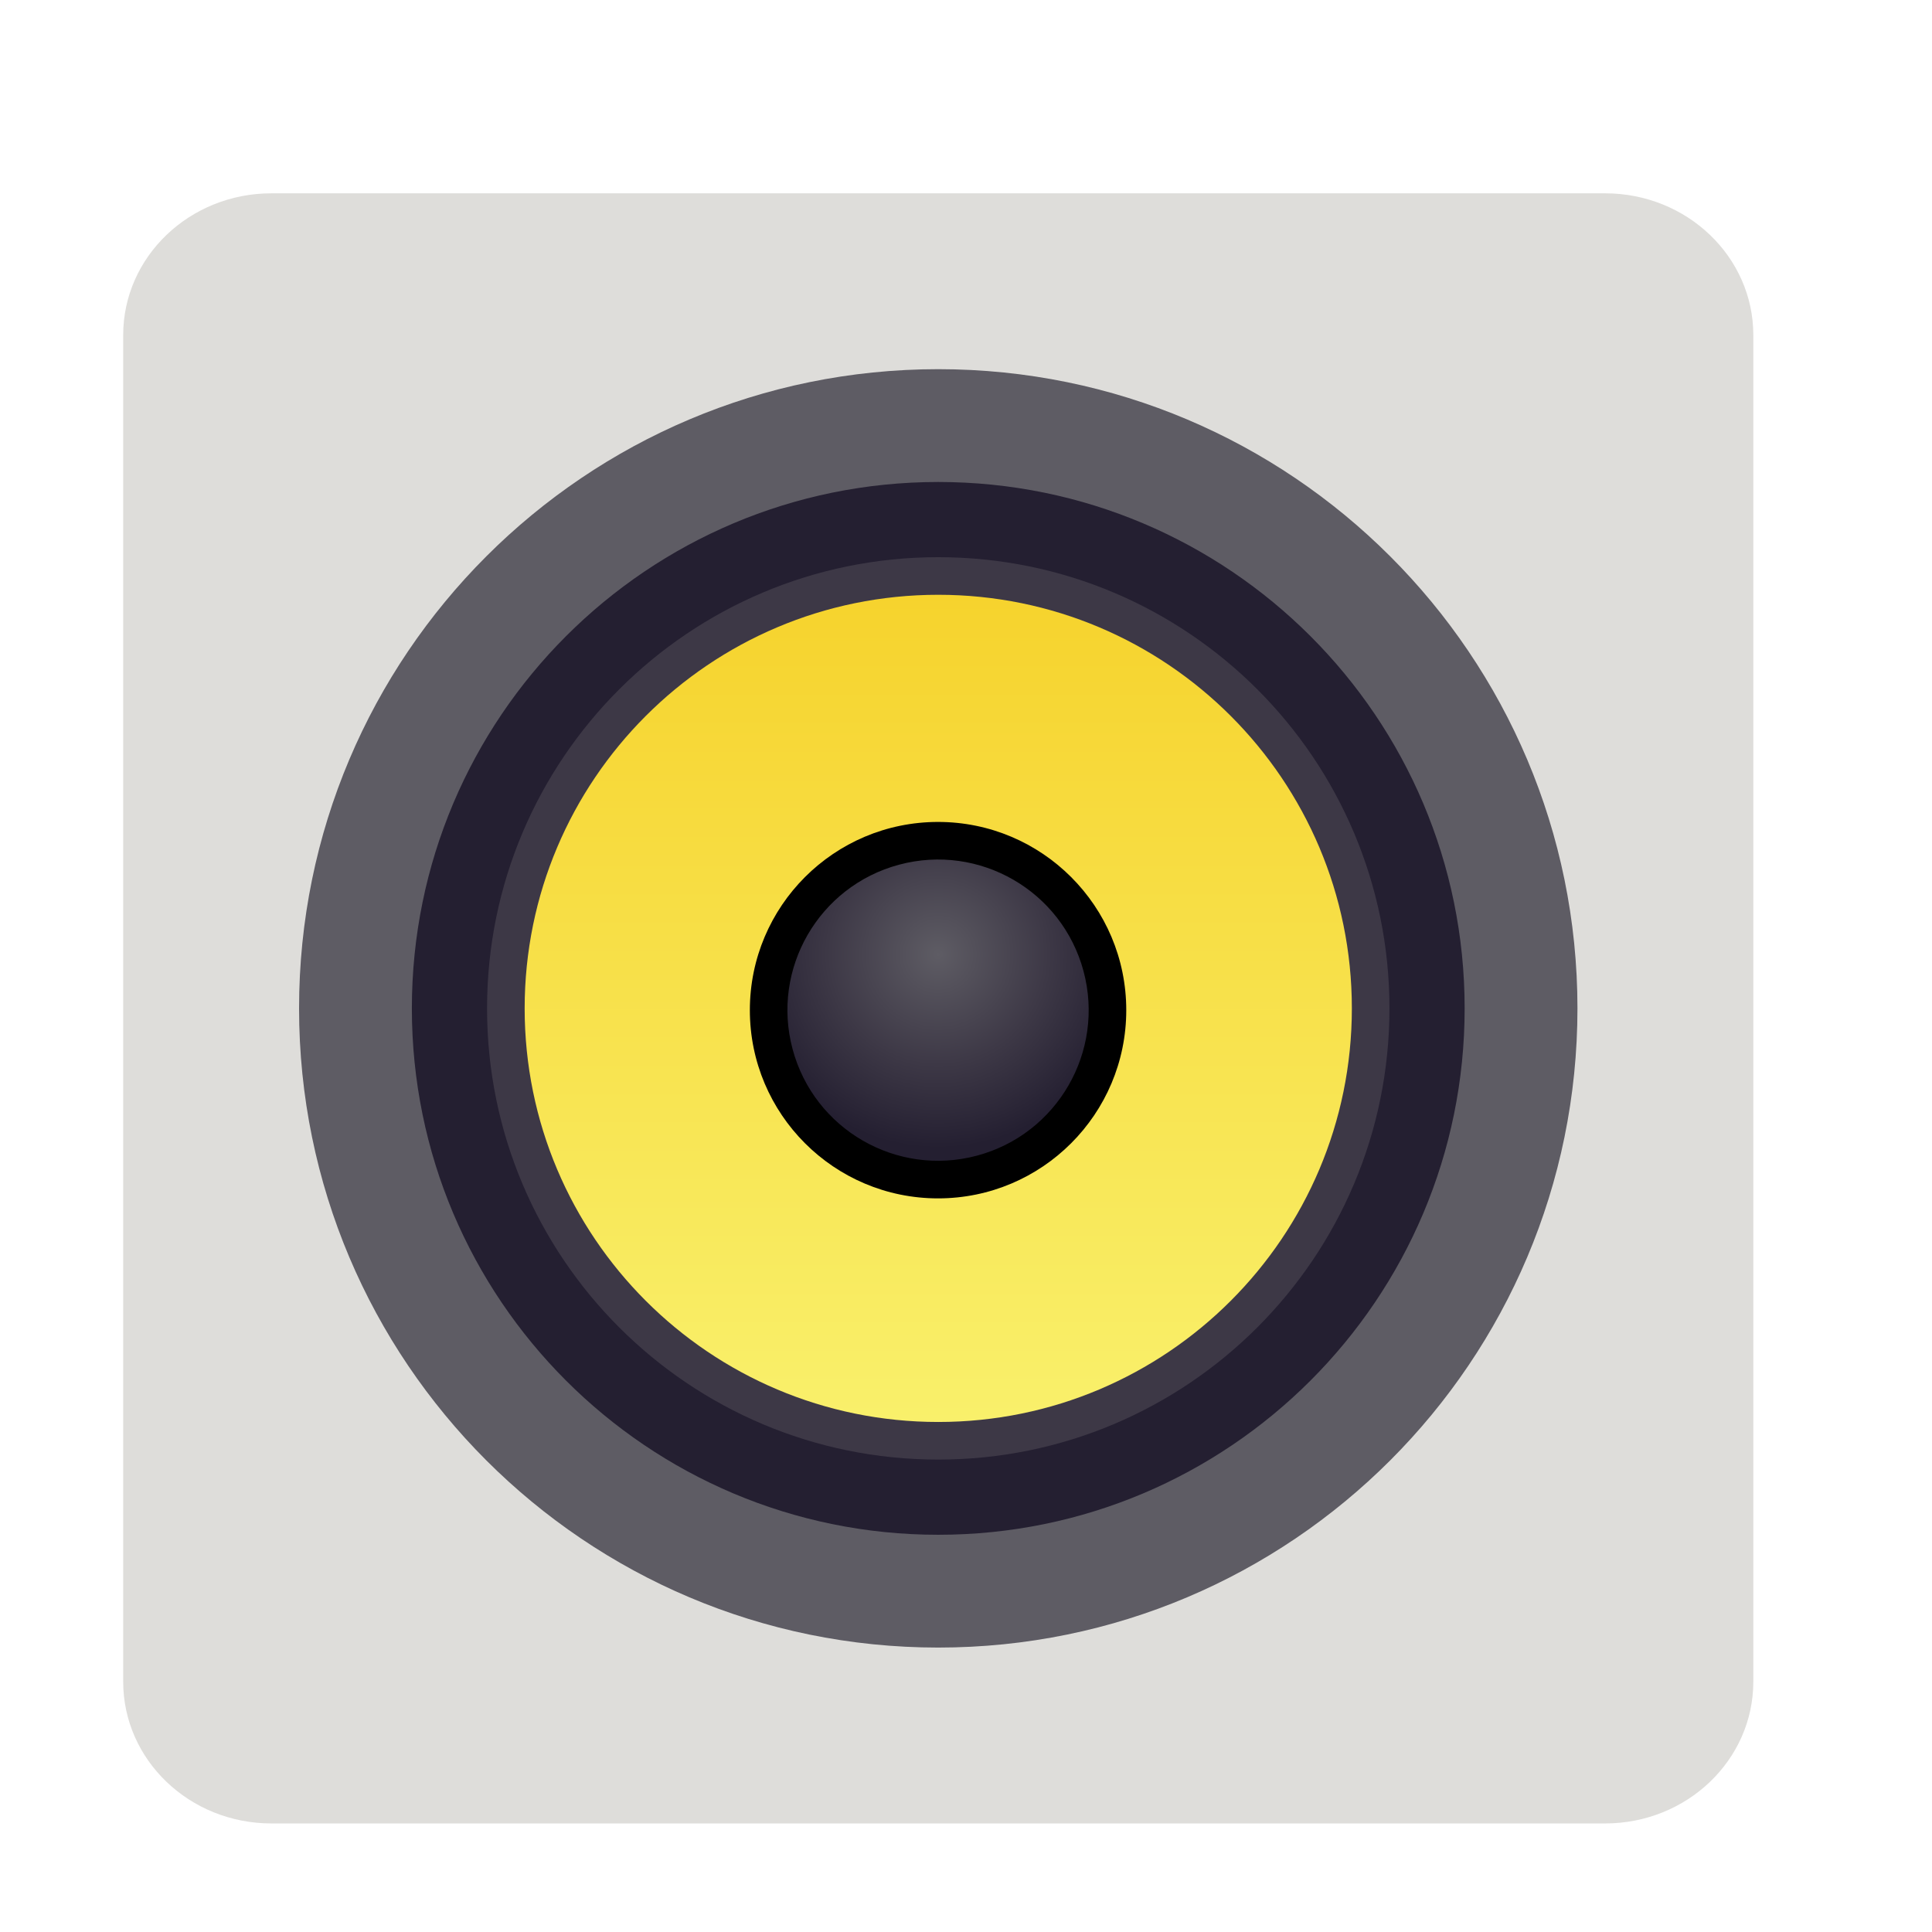
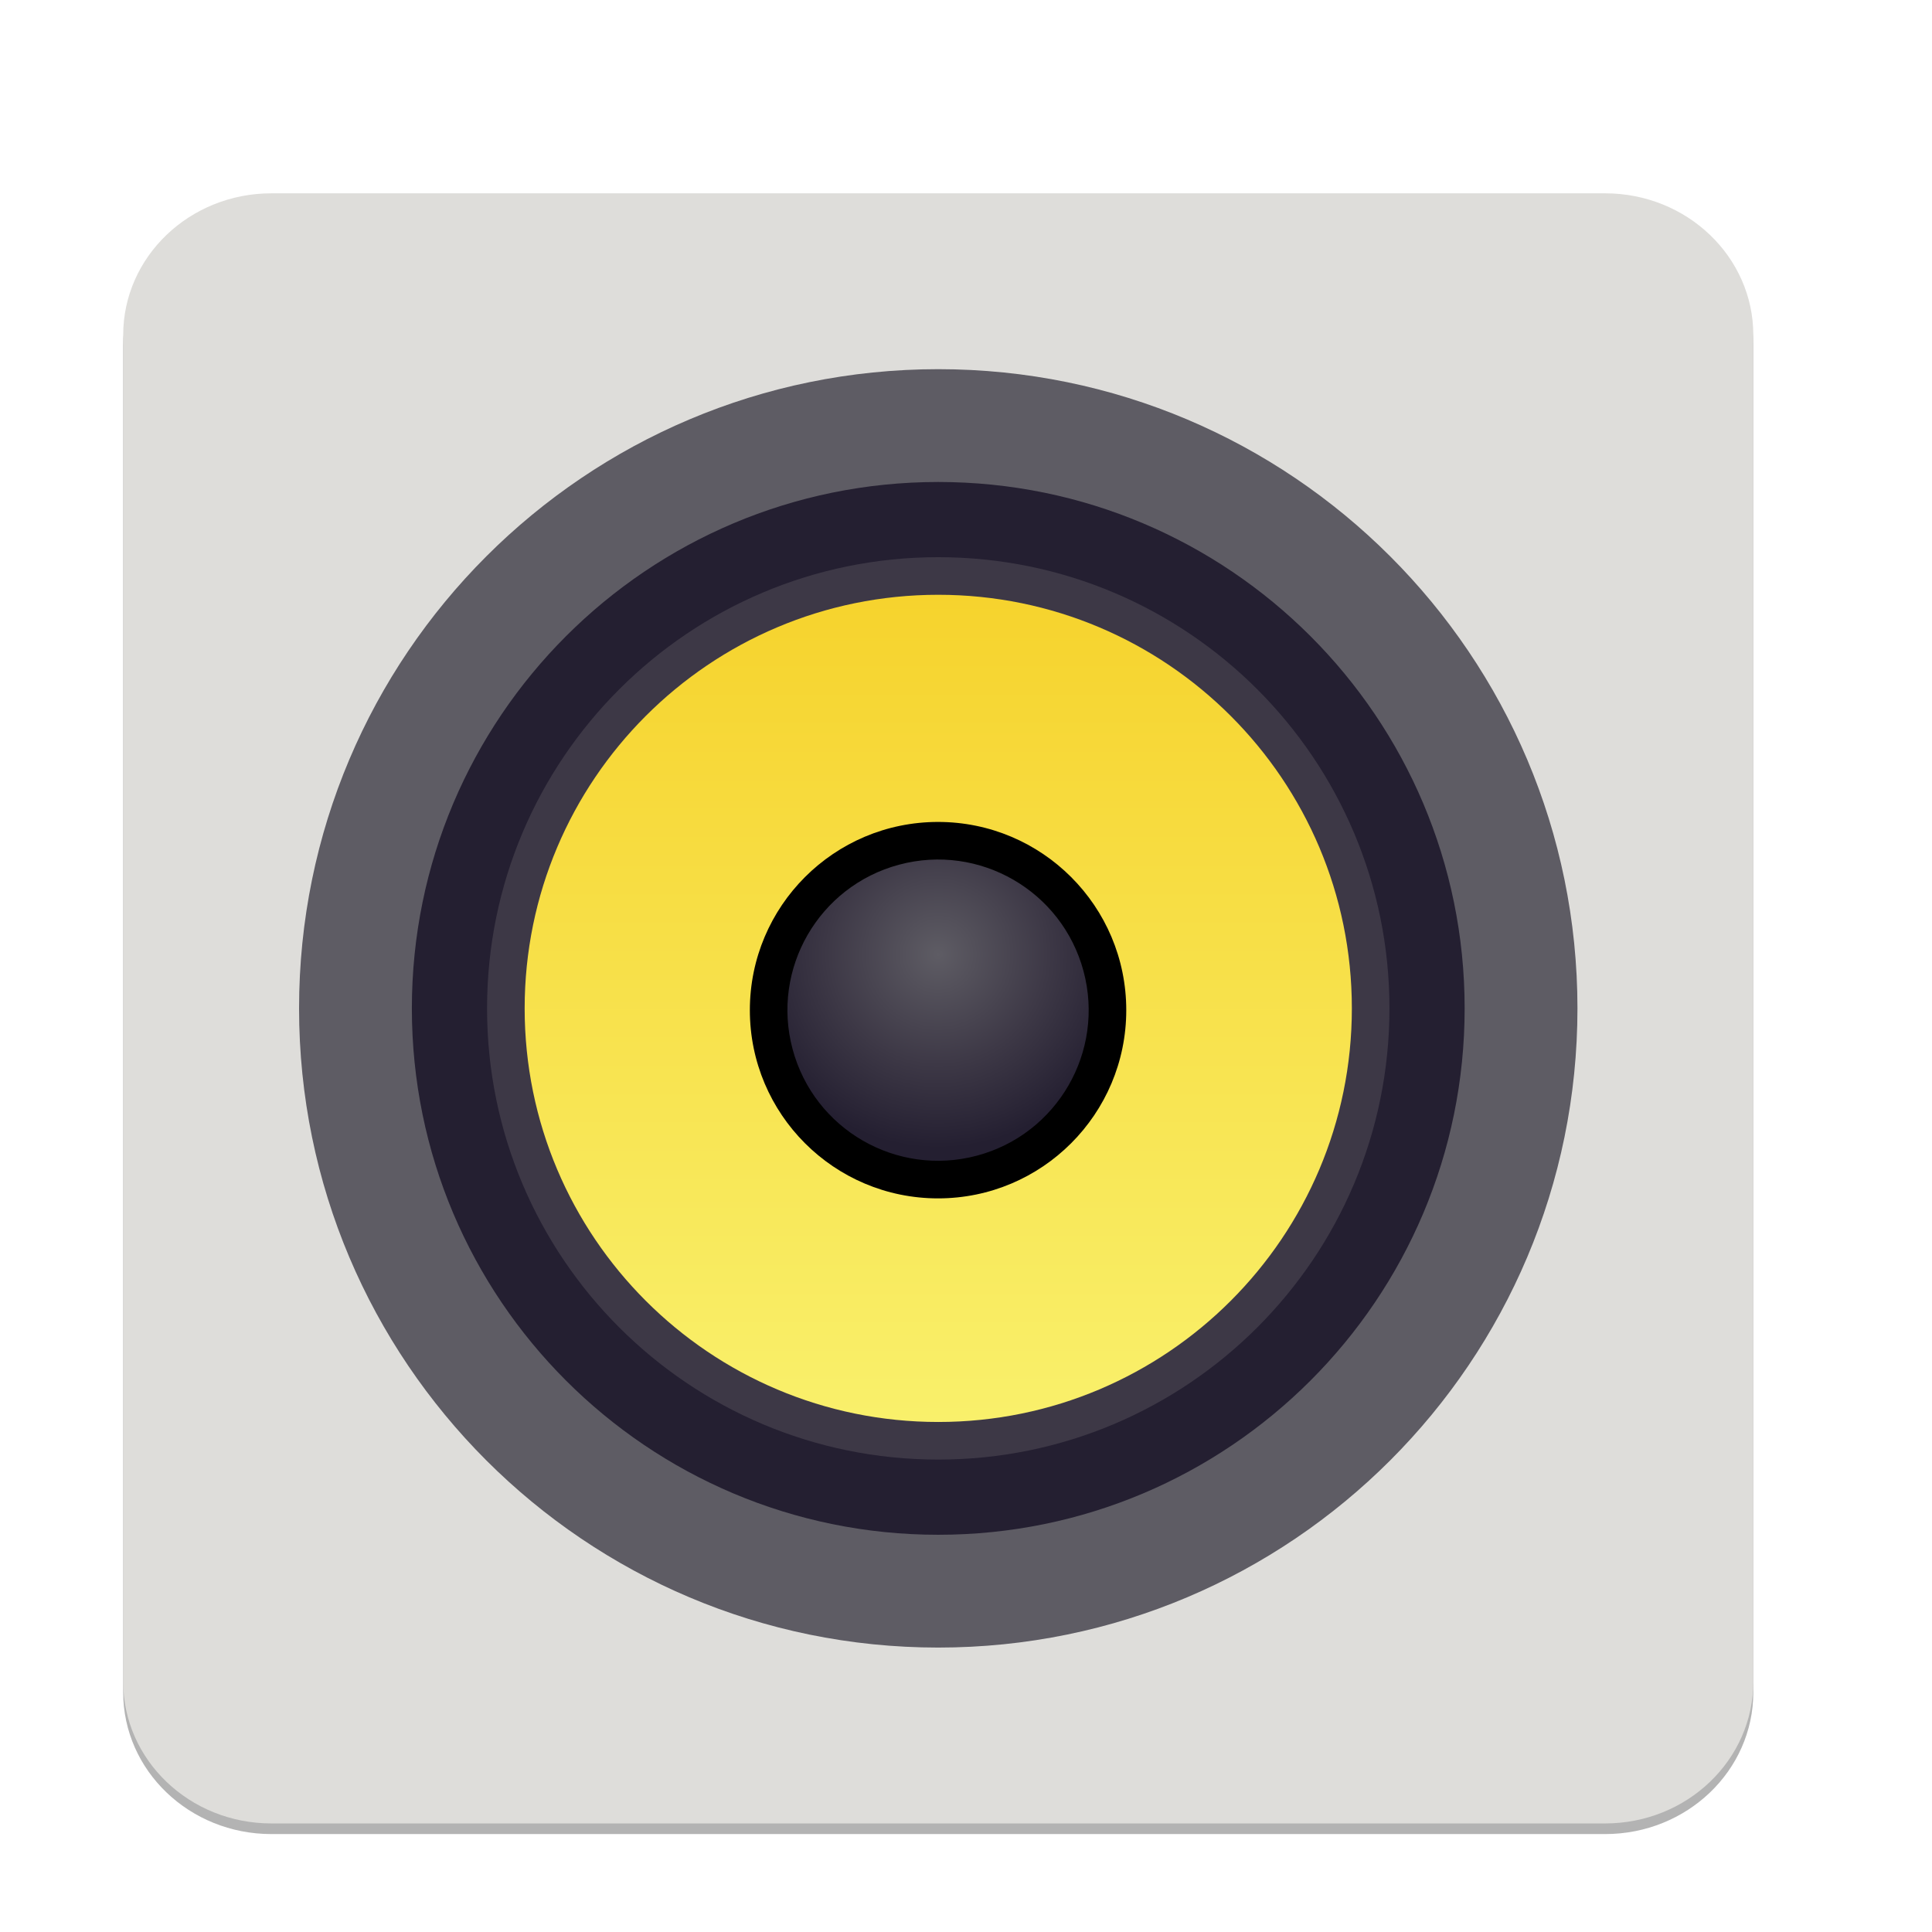
<svg xmlns="http://www.w3.org/2000/svg" xmlns:xlink="http://www.w3.org/1999/xlink" width="128" height="128" version="1.0" id="svg67">
  <defs id="defs45">
    <linearGradient id="e">
      <stop offset="0" stop-color="#5e5c64" id="stop2" />
      <stop offset=".572" stop-color="#3d3846" id="stop4" />
      <stop offset="1" stop-color="#241f31" id="stop6" />
    </linearGradient>
    <linearGradient id="d">
      <stop offset="0" stop-color="#77767b" id="stop9" />
      <stop offset=".05" stop-color="#c0bfbc" id="stop11" />
      <stop offset=".1" stop-color="#9a9996" id="stop13" />
      <stop offset=".9" stop-color="#9a9996" id="stop15" />
      <stop offset=".95" stop-color="#c0bfbc" id="stop17" />
      <stop offset="1" stop-color="#77767b" id="stop19" />
    </linearGradient>
    <linearGradient id="a">
      <stop offset="0" stop-color="#d5d3cf" id="stop22" />
      <stop offset="1" stop-color="#f6f5f4" id="stop24" />
    </linearGradient>
    <linearGradient id="b">
      <stop offset="0" stop-color="#d5d3cf" id="stop27" />
      <stop offset="1" stop-color="#949390" id="stop29" />
    </linearGradient>
    <linearGradient id="c">
      <stop offset="0" stop-color="#9a9996" id="stop32" />
      <stop offset="1" stop-color="#77767b" id="stop34" />
    </linearGradient>
    <linearGradient xlink:href="#d" id="g" gradientUnits="userSpaceOnUse" gradientTransform="matrix(.19643 0 0 .3421 -365.403 445.74)" x1="88.596" y1="-449.394" x2="536.596" y2="-449.394" />
    <linearGradient id="f">
      <stop offset="0" stop-color="#f6d32d" id="stop38" />
      <stop offset="1" stop-color="#f9f06b" id="stop40" />
    </linearGradient>
    <radialGradient xlink:href="#e" id="i" gradientUnits="userSpaceOnUse" gradientTransform="matrix(0.2215086,0.05935045,-0.0593629,0.2215335,-54.79893,210.5085)" cx="265.282" cy="65.436" fx="265.282" fy="65.436" r="56" />
    <linearGradient xlink:href="#f" id="h" x1="99.846" y1="91.301" x2="431.139" y2="91.301" gradientUnits="userSpaceOnUse" gradientTransform="matrix(0.1654214,0,0,0.1654214,192.1836,-77.50465)" />
  </defs>
  <g transform="translate(0 -172)" id="g65">
    <g transform="matrix(1.129091,0,0,1.08,407.2096,-16.18244)" id="g51">
+       <rect id="rect848" style="fill:#b3b3b3;stroke-width:1.087;marker:none" width="95.652" height="100" x="-353.424" y="186.754" rx="8.696" ry="8.696" />
      <rect ry="8.696" rx="8.696" y="186.102" x="-353.424" height="100" width="95.652" style="fill:#deddda;stroke-width:1.087;marker:none" id="rect49" />
    </g>
    <g id="g2802" transform="translate(-0.2402431,2.705703)">
      <rect id="rect53" style="fill:#5e5c64;stroke-width:1.246;marker:none" width="84.697" height="84.697" x="20.054" y="193.753" rx="42.349" ry="42.349" />
      <g id="g2793">
        <circle style="fill:#241f31;stroke-width:1.246;marker:none" cx="62.402" cy="236.102" r="34.875" id="circle55" />
        <circle cy="236.102" cx="62.402" style="fill:#3d3846;stroke-width:1.246;marker:none" r="29.893" id="circle57" />
        <circle transform="rotate(90)" cy="-62.402" cx="236.102" style="fill:url(#h);stroke-width:1.246;marker:none" r="27.402" id="circle59" />
        <ellipse style="stroke-width:1.246;marker:none" cx="62.389" cy="236.22" rx="12.469" ry="12.47" id="ellipse61" />
        <circle style="fill:url(#i);stroke-width:1.246;marker:none" cx="-0.875" cy="244.318" transform="rotate(-15)" id="ellipse63" r="9.978" />
      </g>
    </g>
  </g>
</svg>
